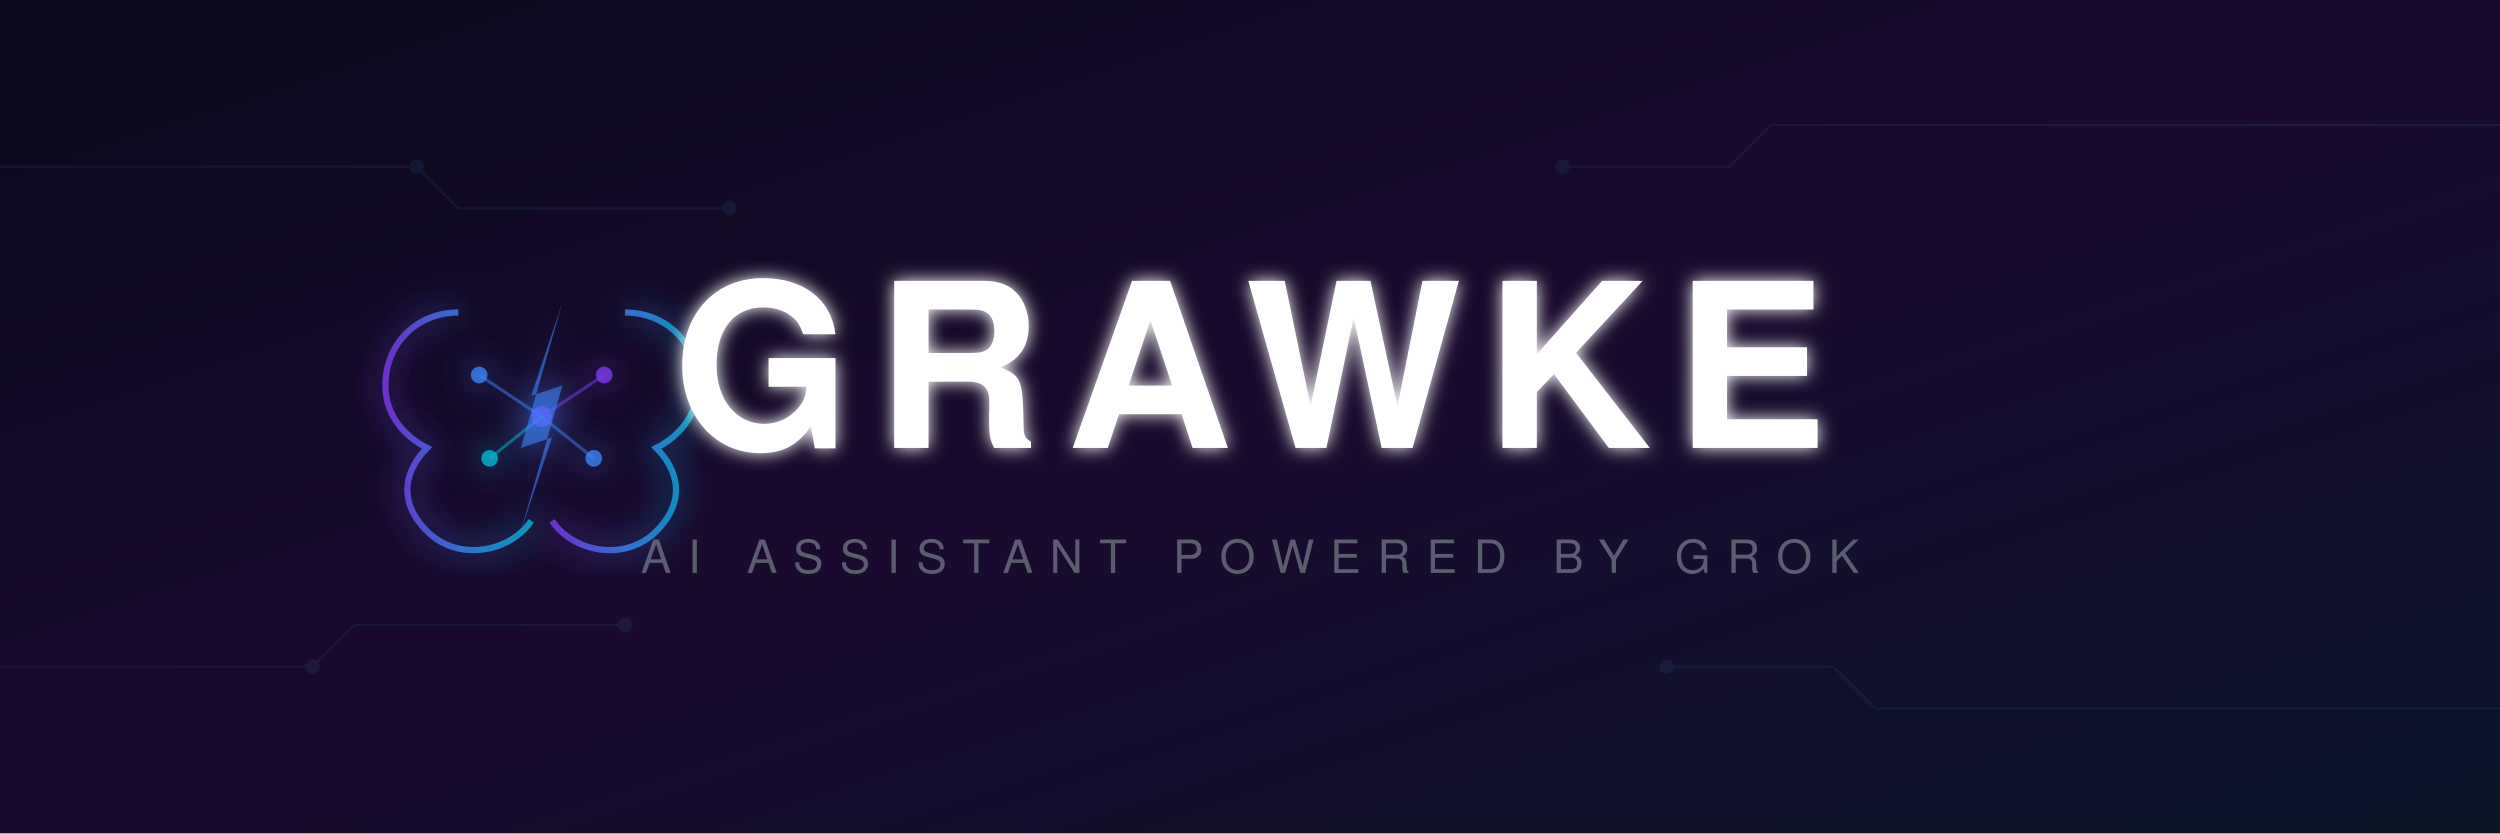
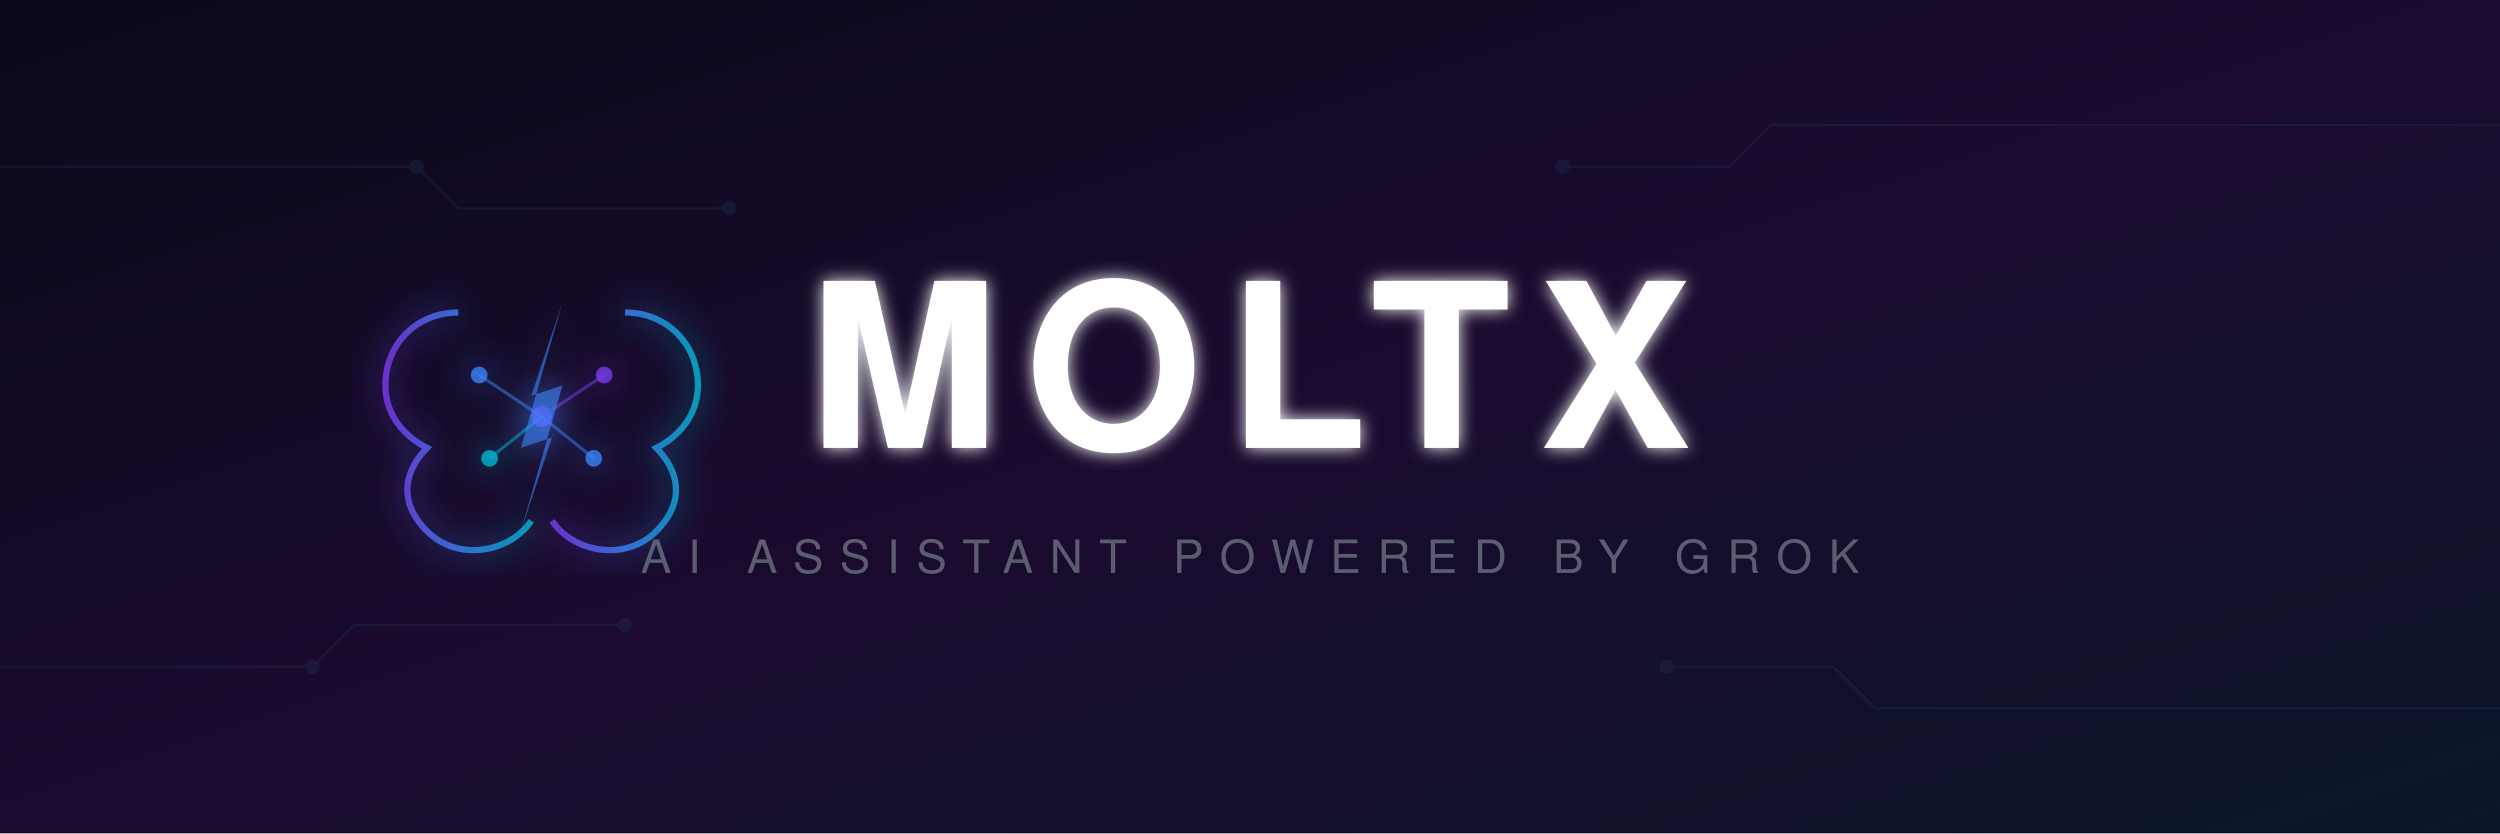
<svg xmlns="http://www.w3.org/2000/svg" viewBox="0 0 1200 400">
  <defs>
    <linearGradient id="bg" x1="0%" y1="0%" x2="100%" y2="100%">
      <stop offset="0%" style="stop-color:#0a0a1a" />
      <stop offset="50%" style="stop-color:#1a0a2e" />
      <stop offset="100%" style="stop-color:#0a1628" />
    </linearGradient>
    <linearGradient id="textGlow" x1="0%" y1="0%" x2="100%" y2="0%">
      <stop offset="0%" style="stop-color:#7c3aed" />
      <stop offset="50%" style="stop-color:#3b82f6" />
      <stop offset="100%" style="stop-color:#06b6d4" />
    </linearGradient>
    <filter id="glow">
      <feGaussianBlur stdDeviation="4" result="coloredBlur" />
      <feMerge>
        <feMergeNode in="coloredBlur" />
        <feMergeNode in="SourceGraphic" />
      </feMerge>
    </filter>
    <filter id="softGlow">
      <feGaussianBlur stdDeviation="8" result="coloredBlur" />
      <feMerge>
        <feMergeNode in="coloredBlur" />
        <feMergeNode in="SourceGraphic" />
      </feMerge>
    </filter>
  </defs>
  <rect width="1200" height="400" fill="url(#bg)" />
  <g stroke="#1e3a5f" stroke-width="1" opacity="0.3">
    <line x1="0" y1="80" x2="200" y2="80" />
    <line x1="200" y1="80" x2="220" y2="100" />
    <line x1="220" y1="100" x2="350" y2="100" />
    <line x1="0" y1="320" x2="150" y2="320" />
    <line x1="150" y1="320" x2="170" y2="300" />
    <line x1="170" y1="300" x2="300" y2="300" />
    <line x1="900" y1="60" x2="1200" y2="60" />
    <line x1="850" y1="60" x2="900" y2="60" />
    <line x1="850" y1="60" x2="830" y2="80" />
    <line x1="830" y1="80" x2="750" y2="80" />
    <line x1="950" y1="340" x2="1200" y2="340" />
    <line x1="900" y1="340" x2="950" y2="340" />
    <line x1="900" y1="340" x2="880" y2="320" />
    <line x1="880" y1="320" x2="800" y2="320" />
    <circle cx="200" cy="80" r="3" fill="#1e3a5f" />
    <circle cx="350" cy="100" r="3" fill="#1e3a5f" />
    <circle cx="150" cy="320" r="3" fill="#1e3a5f" />
    <circle cx="300" cy="300" r="3" fill="#1e3a5f" />
    <circle cx="750" cy="80" r="3" fill="#1e3a5f" />
    <circle cx="800" cy="320" r="3" fill="#1e3a5f" />
  </g>
  <g transform="translate(260, 200)" filter="url(#softGlow)">
    <path d="M-40,-50 C-60,-50 -75,-35 -75,-15 C-75,0 -65,10 -55,15 C-65,25 -70,40 -55,55 C-40,70 -15,65 -5,50" fill="none" stroke="url(#textGlow)" stroke-width="3" opacity="0.8" />
    <path d="M40,-50 C60,-50 75,-35 75,-15 C75,0 65,10 55,15 C65,25 70,40 55,55 C40,70 15,65 5,50" fill="none" stroke="url(#textGlow)" stroke-width="3" opacity="0.8" />
    <line x1="0" y1="-50" x2="0" y2="50" stroke="url(#textGlow)" stroke-width="2" opacity="0.5" />
    <circle cx="-30" cy="-20" r="4" fill="#3b82f6" opacity="0.8" />
    <circle cx="30" cy="-20" r="4" fill="#7c3aed" opacity="0.8" />
    <circle cx="-25" cy="20" r="4" fill="#06b6d4" opacity="0.8" />
    <circle cx="25" cy="20" r="4" fill="#3b82f6" opacity="0.8" />
    <circle cx="0" cy="0" r="5" fill="#7c3aed" opacity="0.9" />
    <line x1="-30" y1="-20" x2="0" y2="0" stroke="#3b82f6" stroke-width="1.5" opacity="0.5" />
    <line x1="30" y1="-20" x2="0" y2="0" stroke="#7c3aed" stroke-width="1.5" opacity="0.5" />
    <line x1="-25" y1="20" x2="0" y2="0" stroke="#06b6d4" stroke-width="1.5" opacity="0.5" />
    <line x1="25" y1="20" x2="0" y2="0" stroke="#3b82f6" stroke-width="1.5" opacity="0.5" />
    <polygon points="10,-55 -5,-10 10,-15 -10,55 5,10 -10,15" fill="#3b82f6" opacity="0.6" />
  </g>
  <text x="600" y="215" text-anchor="middle" font-family="'Segoe UI', 'SF Pro Display', Helvetica, Arial, sans-serif" font-size="110" font-weight="800" letter-spacing="12" fill="white" filter="url(#glow)">
-     GRAWKE
+     MOLTX
  </text>
  <text x="600" y="275" text-anchor="middle" font-family="'Segoe UI', 'SF Pro Display', Helvetica, Arial, sans-serif" font-size="22" font-weight="300" letter-spacing="8" fill="#6b7280" opacity="0.8">
    AI ASSISTANT POWERED BY GROK
  </text>
</svg>
